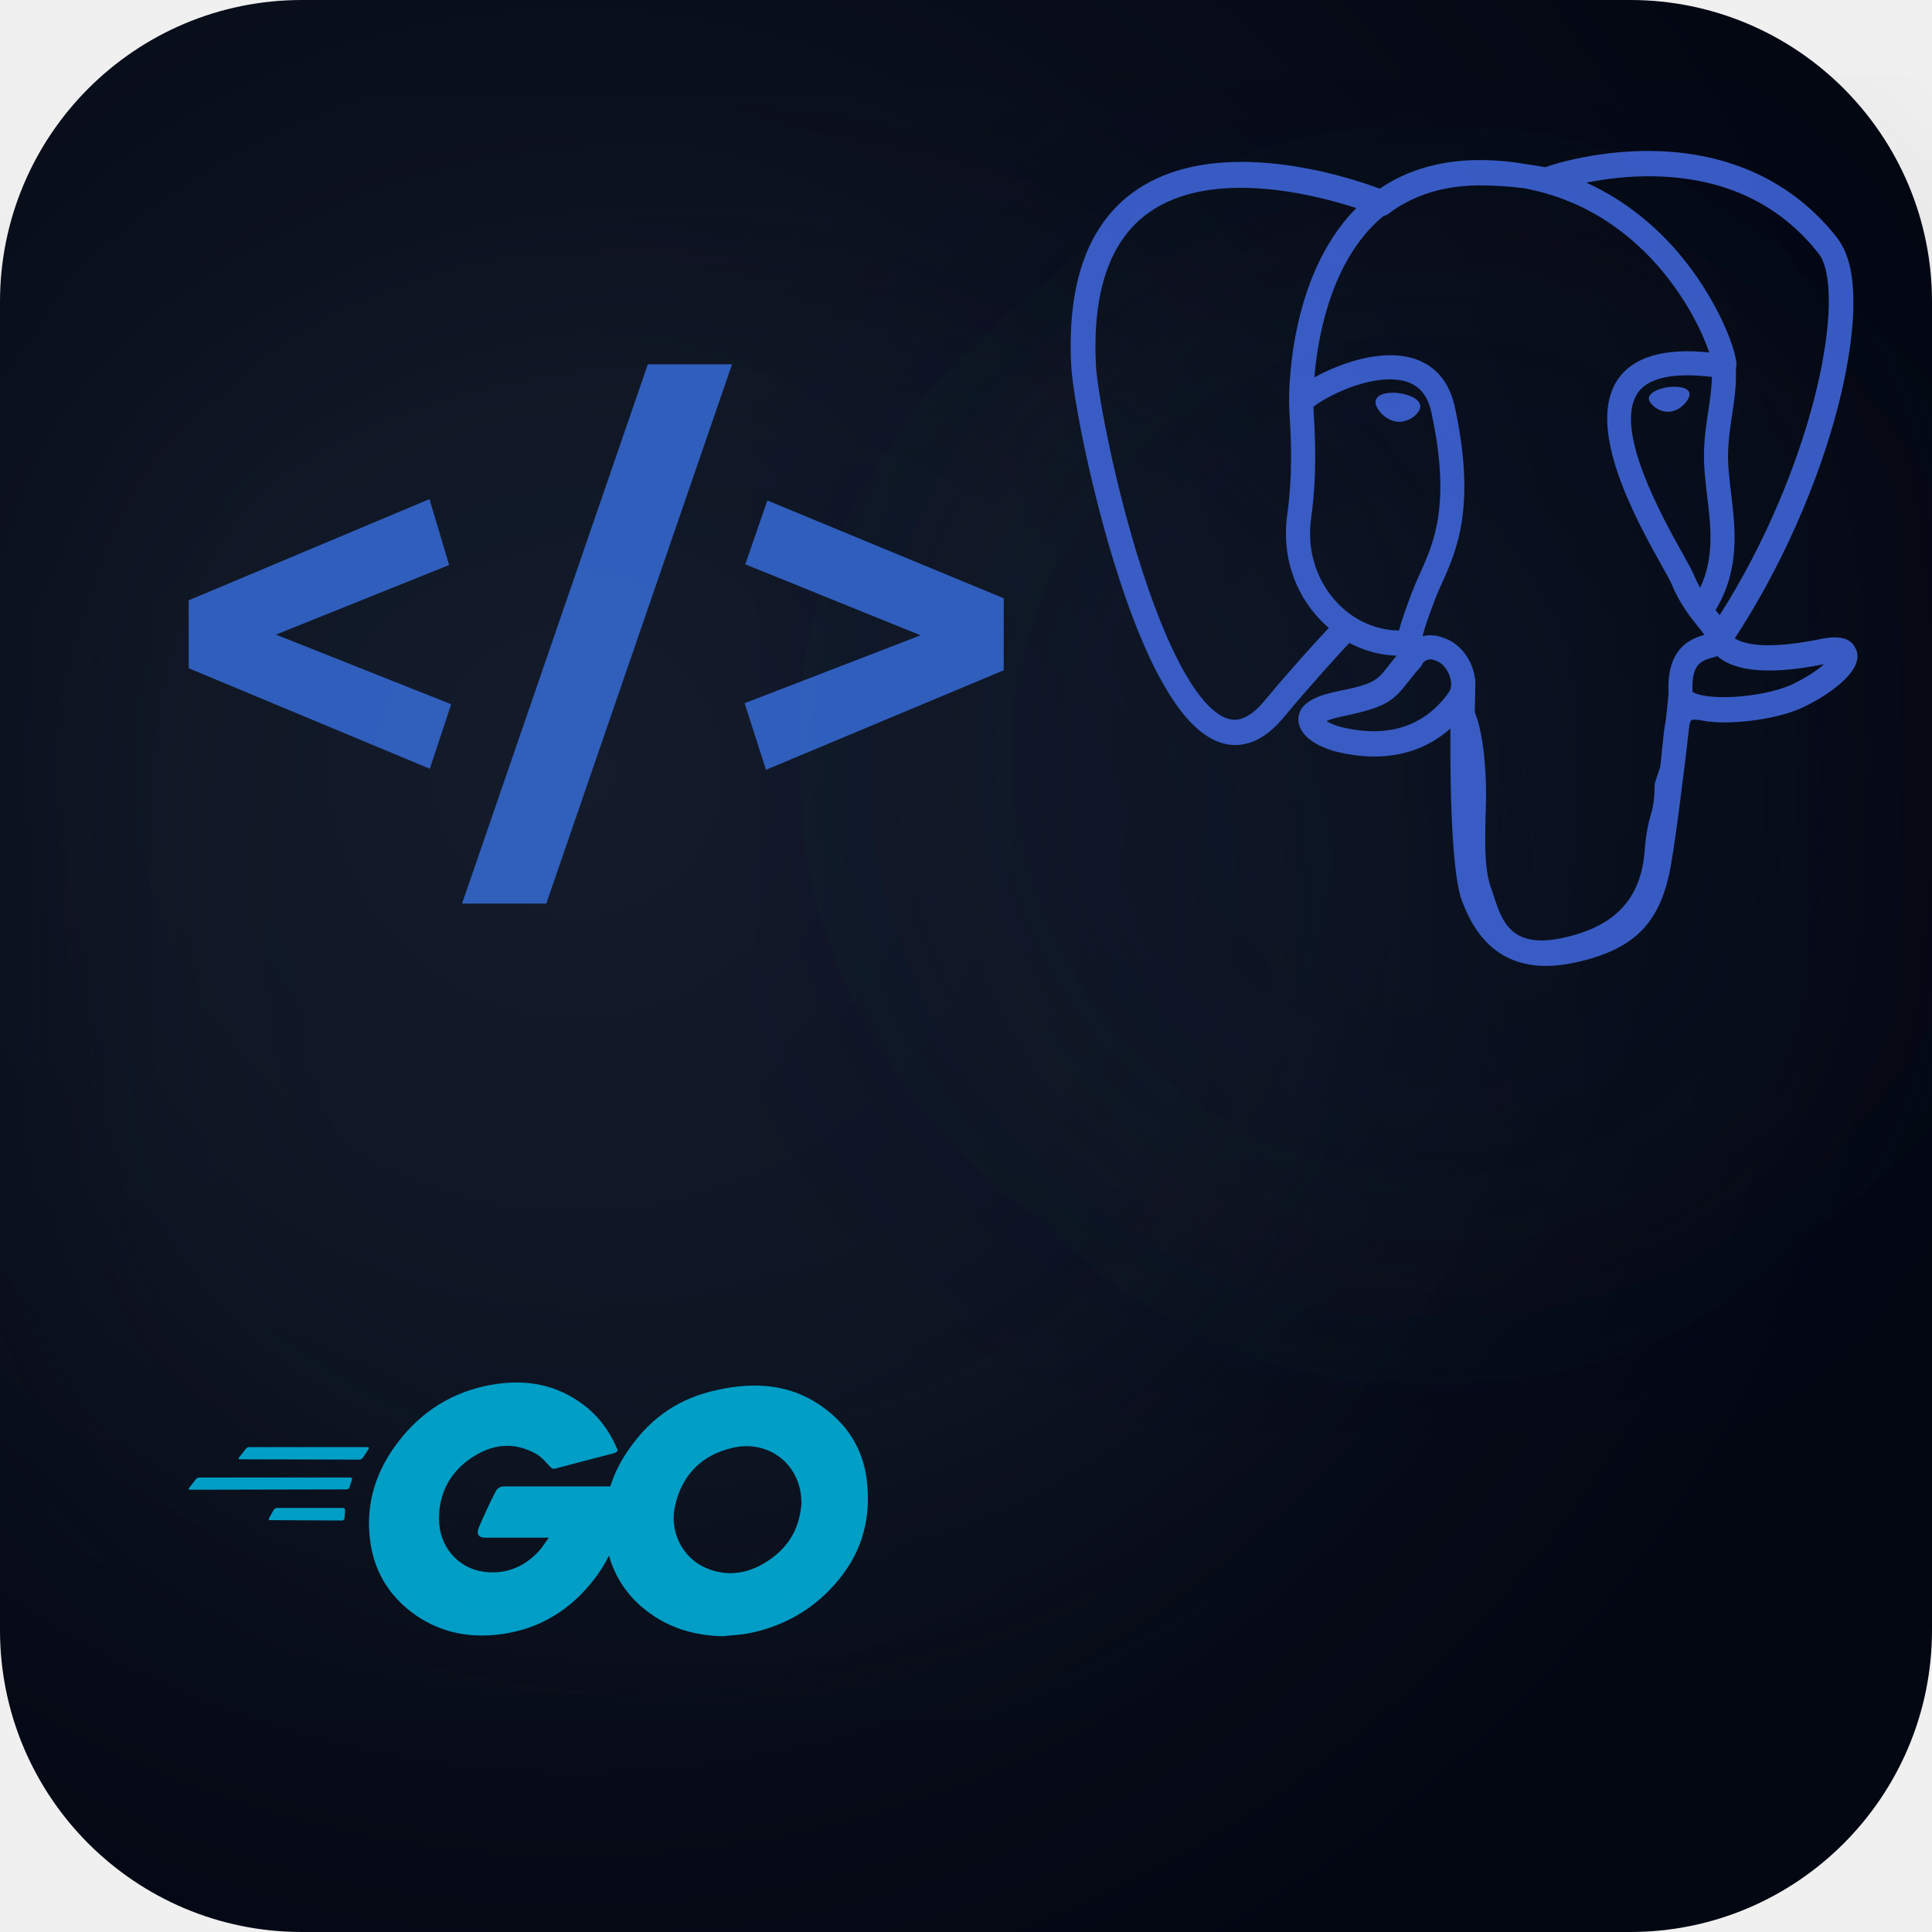
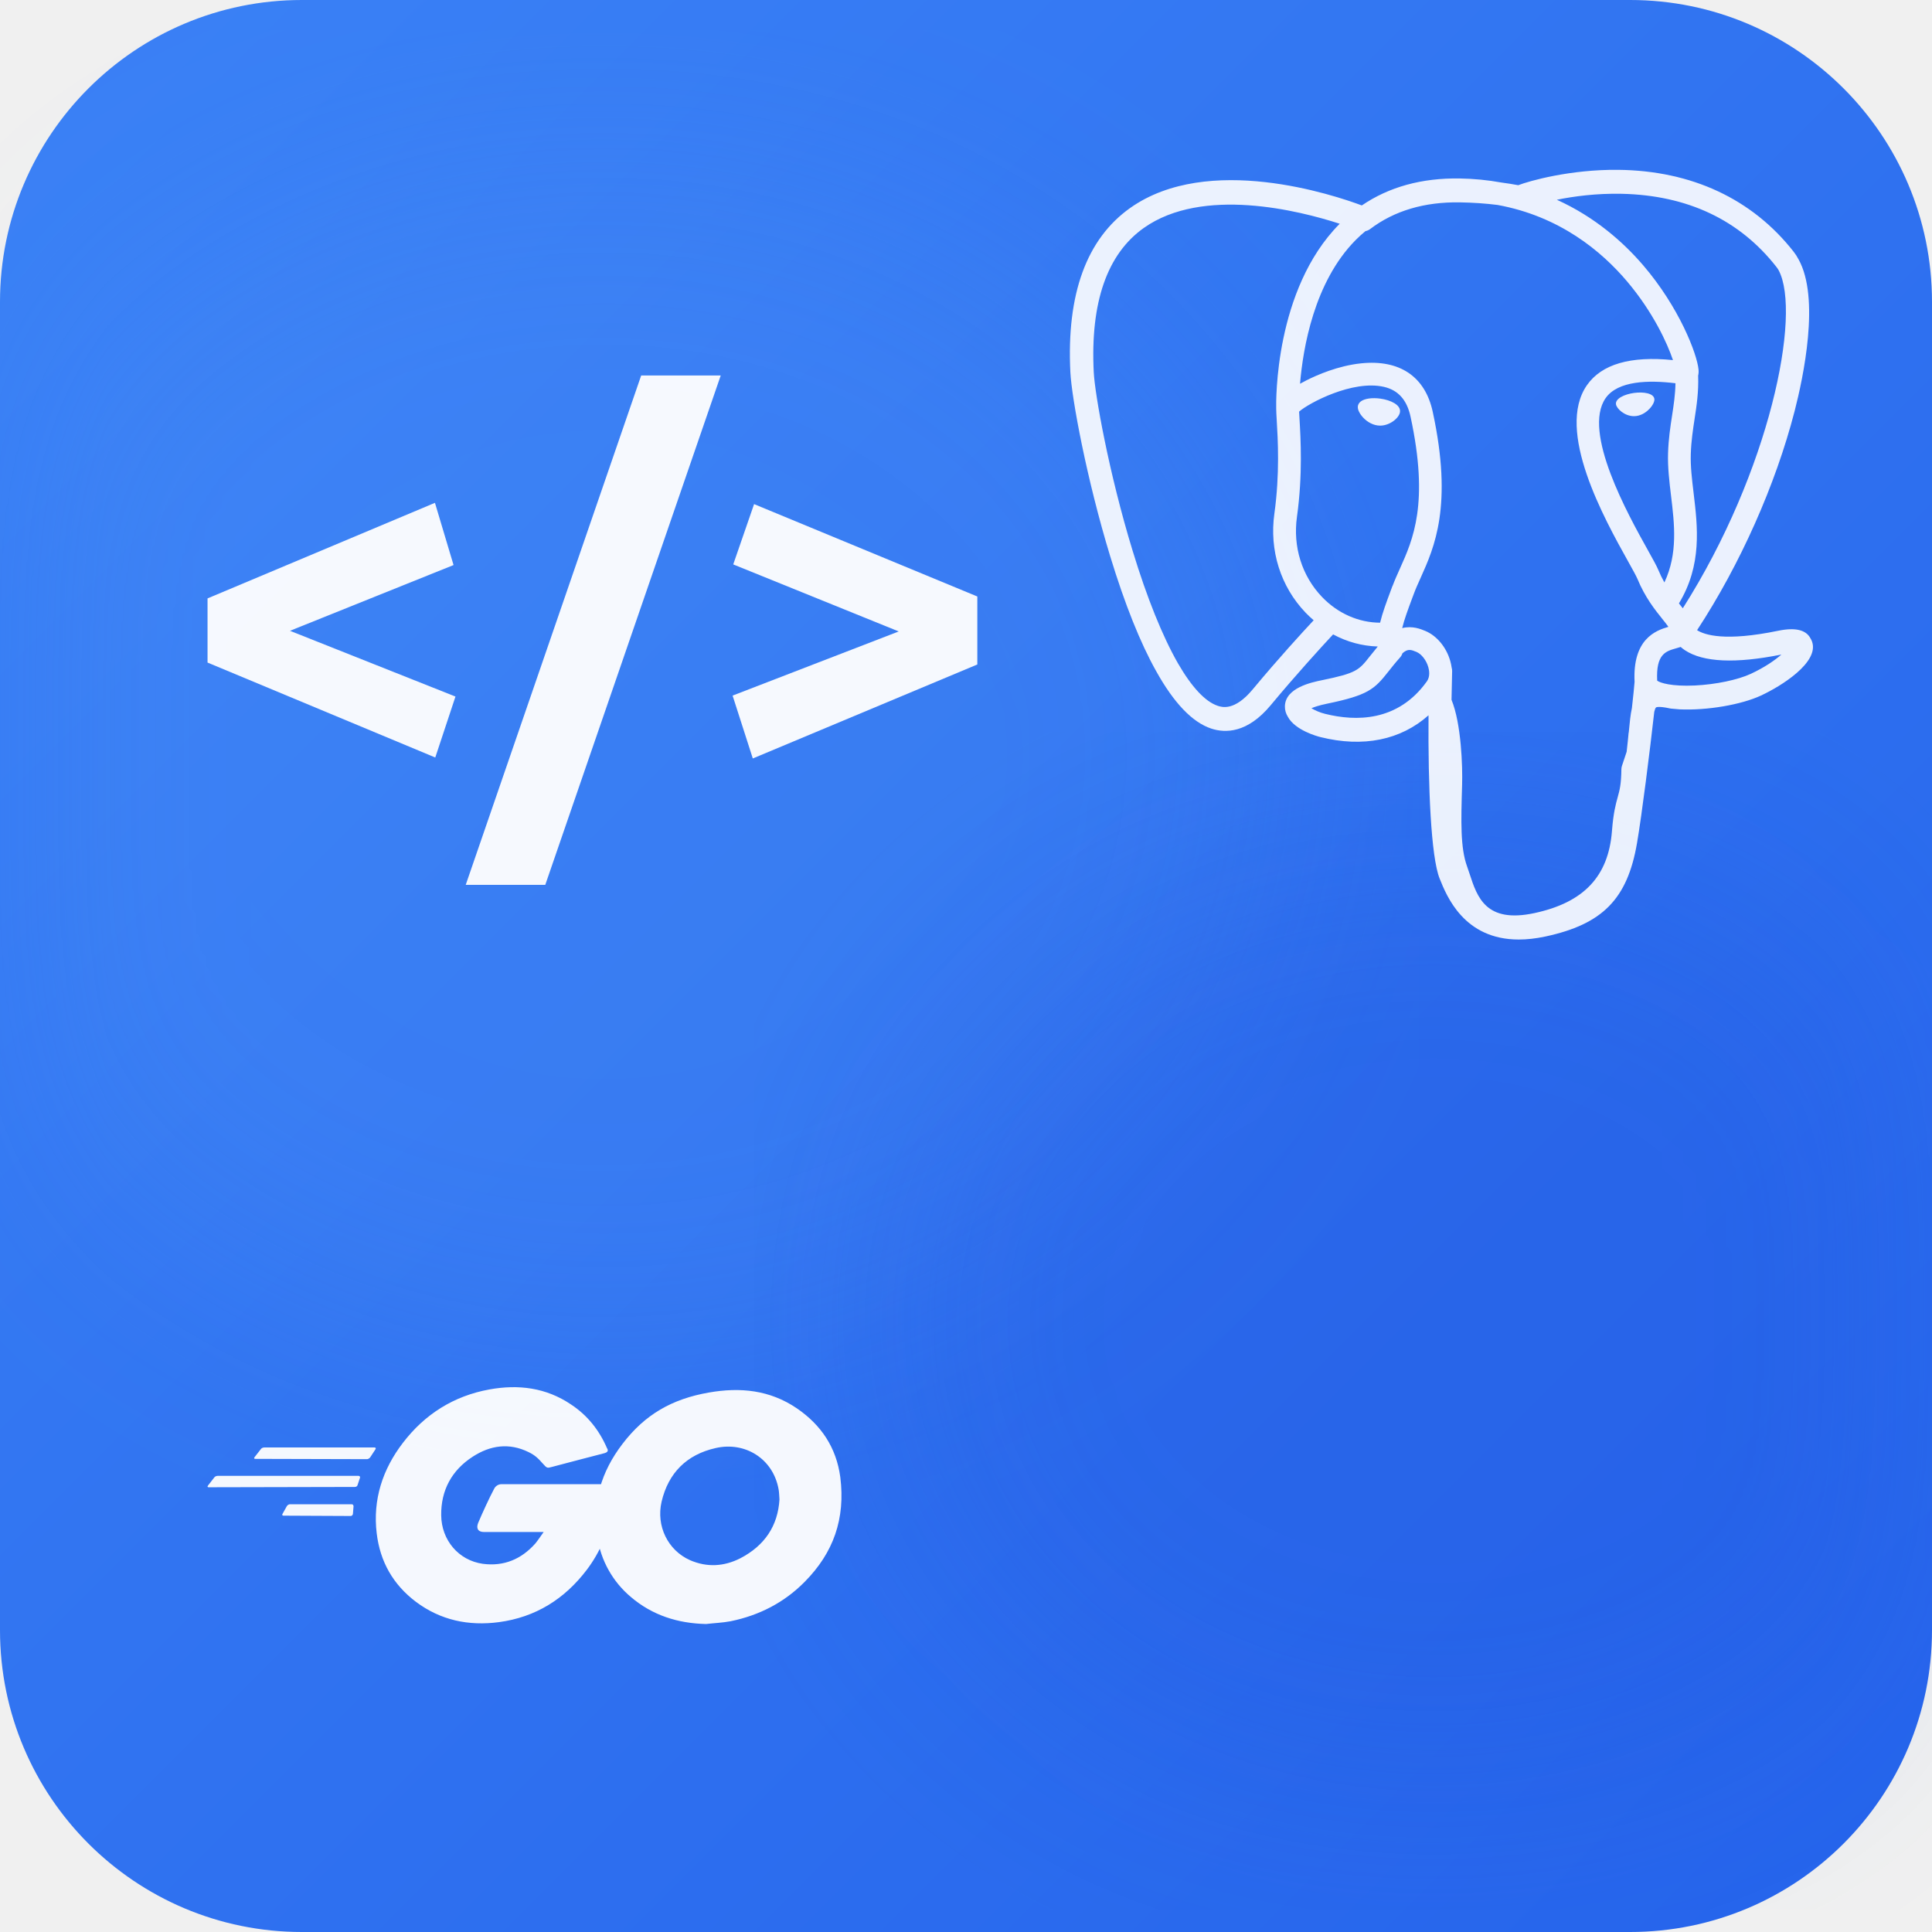
<svg xmlns="http://www.w3.org/2000/svg" viewBox="0 0 512 512" width="512" height="512">
  <defs>
-     <radialGradient id="bg-r" cx="30%" cy="40%" r="70%">
-       <stop offset="0%" style="stop-color:#111827" />
-       <stop offset="100%" style="stop-color:#030712" />
-     </radialGradient>
-     <filter id="g">
-       <feGaussianBlur in="SourceGraphic" stdDeviation="40" />
+     <linearGradient id="bg" x1="0%" y1="0%" x2="100%" y2="100%">
+       <stop offset="0%" style="stop-color:#3b82f6" />
+       <stop offset="100%" style="stop-color:#2563eb" />
+     </linearGradient>
+     <filter id="s">
+       <feGaussianBlur in="SourceGraphic" stdDeviation="30" />
    </filter>
  </defs>
-   <rect width="512" height="512" rx="80" fill="url(#bg-r)" />
-   <ellipse cx="180" cy="240" rx="200" ry="180" fill="#1e293b" opacity="0.2" filter="url(#g)" />
-   <ellipse cx="380" cy="200" rx="150" ry="150" fill="#0f172a" opacity="0.3" filter="url(#g)" />
-   <g transform="translate(50, 60) scale(9)" fill="#3366CC" opacity="0.9">
+   <rect width="512" height="512" rx="80" fill="url(#bg)" />
+   <ellipse cx="160" cy="200" rx="180" ry="160" fill="#60a5fa" opacity="0.15" filter="url(#s)" />
+   <ellipse cx="380" cy="350" rx="150" ry="130" fill="#1d4ed8" opacity="0.2" filter="url(#s)" />
+   <g transform="translate(55, 65) scale(8.5)" fill="#ffffff" opacity="0.95">
    <path d="M0 13.01v-2l7.09-2.98.58 1.94-5.1 2.05 5.16 2.05-.63 1.9Zm16.37 1.03 5.18-2-5.16-2.09.65-1.88L24 10.95v2.12L17 16zm-2.85-9.98H16l-5.47 15.88H8.05Z" />
  </g>
-   <g transform="translate(280, 40) scale(9)" fill="#4169E1" opacity="0.85">
+   <g transform="translate(280, 45) scale(8.5)" fill="#ffffff" opacity="0.9">
    <path d="M23.559 14.723a.527.527 0 0 0-.056-.119c-.139-.263-.477-.342-1.007-.232-1.653.341-2.293.131-2.526-.019 1.342-2.048 2.445-4.522 3.041-6.83.271-1.051.798-3.524.122-4.732a1.564 1.564 0 0 0-.151-.235C21.693.909 19.801.025 17.51.001c-1.495-.016-2.771.346-3.116.479a9.449 9.449 0 0 0-.516-.082 8.044 8.044 0 0 0-1.311-.128c-1.182-.018-2.204.264-3.05.841-.857-.321-4.789-1.645-7.222.079C.936 2.153.309 3.873.43 6.304c.041.818.507 3.334 1.242 5.744.46 1.506.939 2.702 1.433 3.582.553.994 1.126 1.593 1.714 1.79.447.149 1.133.144 1.858-.728.801-.964 1.59-1.826 1.945-2.207.435.235.906.362 1.39.377a.057.057 0 0 0 0.0.004 11.031 11.031 0 0 0-.247.305c-.339.43-.409.52-1.5.744-.31.064-1.134.234-1.146.811-.003.122.033.231.092.327.227.423.922.61 1.015.633 1.335.334 2.504.092 3.371-.679-.017 2.231.077 4.417.345 5.087.221.553.762 1.905 2.469 1.904.251 0 .526-.029.83-.094 1.782-.382 2.556-1.17 2.855-2.906.15-.871.402-2.875.539-4.101.017-.07.036-.121.057-.136.001-.001.07-.047.427.031a.367.367 0 0 0 .044.007l.254.022.015.001c.847.038 1.911-.143 2.531-.431.644-.299 1.806-1.032 1.595-1.67zM2.371 11.877c-.744-2.436-1.178-4.885-1.212-5.572-.109-2.171.417-3.683 1.562-4.493 1.837-1.299 4.84-.541 6.108-.13-.003.003-.007.006-.01.009-2.024 2.044-1.976 5.536-1.971 5.75-0.0.082.007.199.016.359.035.587.1 1.68-.073 2.918-.161 1.15.194 2.276.973 3.089.081.084.165.163.252.237-.347.371-1.1 1.193-1.903 2.158-.568.682-.96.552-1.089.509-.392-.131-.813-.587-1.238-1.322-.48-.839-.964-2.032-1.415-3.513zm6.007 5.087c-.171-.043-.327-.113-.432-.177.089-.039.237-.09.483-.141 1.283-.264 1.482-.451 1.914-1.0.099-.126.212-.269.367-.443a.355.355 0 0 0 .074-.13c.171-.151.272-.11.437-.042.156.065.308.26.369.475.029.102.062.294-.045.444-.904 1.266-2.222 1.249-3.168 1.013zm2.094-3.988-.052.141c-.133.357-.257.688-.333 1.003-.667-.002-1.317-.287-1.81-.802-.628-.655-.913-1.566-.782-2.5.183-1.308.115-2.447.079-3.059-.005-.086-.009-.161-.012-.22.296-.262 1.666-.996 2.643-.772.446.102.718.406.831.928.585 2.704.077 3.831-.33 4.736-.084.187-.163.363-.231.545zm7.364 4.572c-.017.177-.036.376-.062.596l-.146.438a.355.355 0 0 0-.018.108c-.006.475-.054.649-.115.869-.063.229-.135.489-.179 1.058-.11 1.414-.878 2.227-2.417 2.557-1.516.325-1.784-.497-2.021-1.222a6.582 6.582 0 0 0-.077-.227c-.215-.586-.191-1.412-.157-2.555.017-.561-.025-1.901-.33-2.646.004-.293.011-.591.019-.892a.353.353 0 0 0-.015-.113 1.493 1.493 0 0 0-.044-.208c-.123-.428-.421-.787-.78-.935-.142-.059-.404-.167-.718-.087.067-.276.183-.588.309-.925l.053-.142c.059-.16.134-.326.213-.501.426-.948 1.011-2.245.377-5.177-.237-1.098-1.03-1.634-2.232-1.51-.721.075-1.38.365-1.709.532a5.672 5.672 0 0 0-.196.104c.092-1.106.439-3.174 1.736-4.482a4.031 4.031 0 0 1 .303-.276.353.353 0 0 0 .145-.064c.752-.571 1.694-.851 2.802-.833.409.007.802.034 1.174.081 1.939.354 3.244 1.447 4.036 2.383.814.962 1.255 1.931 1.431 2.454-1.323-.135-2.223.127-2.68.779-.993 1.419.543 4.173 1.281 5.496.135.243.252.452.289.541.24.583.551.971.779 1.255.07.087.137.171.189.245-.401.116-1.121.383-1.055 1.717-.012.156-.042.447-.083.815-.046.208-.07.46-.099.766zm.89-1.621c-.041-.832.269-.918.597-1.01a2.857 2.857 0 0 0 .135-.041 1.202 1.202 0 0 0 .134.103c.57.377 1.582.421 3.007.134-.202.177-.519.399-.953.601-.41.19-1.096.333-1.747.364-.72.034-1.086-.081-1.172-.151zm.57-9.271c-.006.351-.054.669-.105 1.002-.055.358-.112.727-.126 1.176-.014.437.04.891.093 1.33.107.887.216 1.8-.207 2.701a3.527 3.527 0 0 1-.188-.386c-.053-.128-.167-.333-.325-.616-.616-1.104-2.057-3.69-1.319-4.745.38-.543 1.341-.566 2.178-.463zm.228 7.014a12.376 12.376 0 0 0-.085-.107l-.035-.044c.726-1.2.584-2.386.458-3.438-.052-.432-.101-.84-.088-1.223.013-.406.067-.754.118-1.091.064-.415.129-.844.111-1.351.013-.053.019-.116.012-.19-.046-.485-.6-1.938-1.729-3.253-.608-.707-1.49-1.497-2.689-2.039.525-.107 1.233-.203 2.024-.186 2.051.046 3.675.814 4.824 2.282a.908.908 0 0 1 .067.1c.723 1.356-.276 6.275-2.987 10.54zm-8.817-6.116c-.025.179-.309.422-.621.422a.582.582 0 0 1-.081-.006c-.187-.026-.377-.144-.506-.316-.046-.06-.12-.178-.105-.284.005-.04.026-.099.092-.149.118-.089.352-.123.61-.087.316.044.643.194.611.419zm7.931-.411c.011.079-.049.201-.153.31-.068.072-.212.196-.408.223a.546.546 0 0 1-.075.005c-.293 0-.541-.234-.561-.372-.024-.176.264-.311.561-.352.297-.041.611.009.636.185z" />
  </g>
-   <g transform="translate(50, 310) scale(7.5)" fill="#00ADD8" opacity="0.9">
+   <g transform="translate(55, 315) scale(7)" fill="#ffffff" opacity="0.95">
    <path d="M1.811 10.231c-.047 0-.058-.023-.035-.059l.246-.315c.023-.035.081-.058.128-.058h4.172c.046 0 .058.035.035.07l-.199.303c-.023.036-.082.07-.117.07zM.047 11.306c-.047 0-.059-.023-.035-.058l.245-.316c.023-.035.082-.058.129-.058h5.328c.047 0 .07.035.058.07l-.093.28c-.012.047-.058.07-.105.07zm2.828 1.075c-.047 0-.059-.035-.035-.07l.163-.292c.023-.035.07-.07.117-.07h2.337c.047 0 .07.035.07.082l-.023.28c0 .047-.047.082-.082.082zm12.129-2.36c-.736.187-1.239.327-1.963.514-.176.046-.187.058-.34-.117-.174-.199-.303-.327-.548-.444-.737-.362-1.45-.257-2.115.175-.795.514-1.204 1.274-1.192 2.22.011.935.654 1.706 1.577 1.835.795.105 1.46-.175 1.987-.77.105-.13.198-.27.315-.434H10.47c-.245 0-.304-.152-.222-.35.152-.362.432-.97.596-1.274a.315.315 0 01.292-.187h4.253c-.023.316-.023.631-.07.947a4.983 4.983 0 01-.958 2.29c-.841 1.11-1.94 1.8-3.33 1.986-1.145.152-2.209-.07-3.143-.77-.865-.655-1.356-1.52-1.484-2.595-.152-1.274.222-2.419.993-3.424.83-1.086 1.928-1.776 3.272-2.02 1.098-.2 2.15-.07 3.096.571.62.41 1.063.97 1.356 1.648.07.105.023.164-.117.2m3.868 6.461c-1.064-.024-2.034-.328-2.852-1.029a3.665 3.665 0 01-1.262-2.255c-.21-1.32.152-2.489.947-3.529.853-1.122 1.881-1.706 3.272-1.95 1.192-.21 2.314-.095 3.33.595.923.63 1.496 1.484 1.648 2.605.198 1.578-.257 2.863-1.344 3.962-.771.783-1.718 1.273-2.805 1.495-.315.06-.63.07-.934.106zm2.78-4.72c-.011-.153-.011-.27-.034-.387-.21-1.157-1.274-1.81-2.384-1.554-1.087.245-1.788.935-2.045 2.033-.21.912.234 1.835 1.075 2.21.643.28 1.285.244 1.905-.07.923-.48 1.425-1.228 1.484-2.233z" />
  </g>
</svg>
